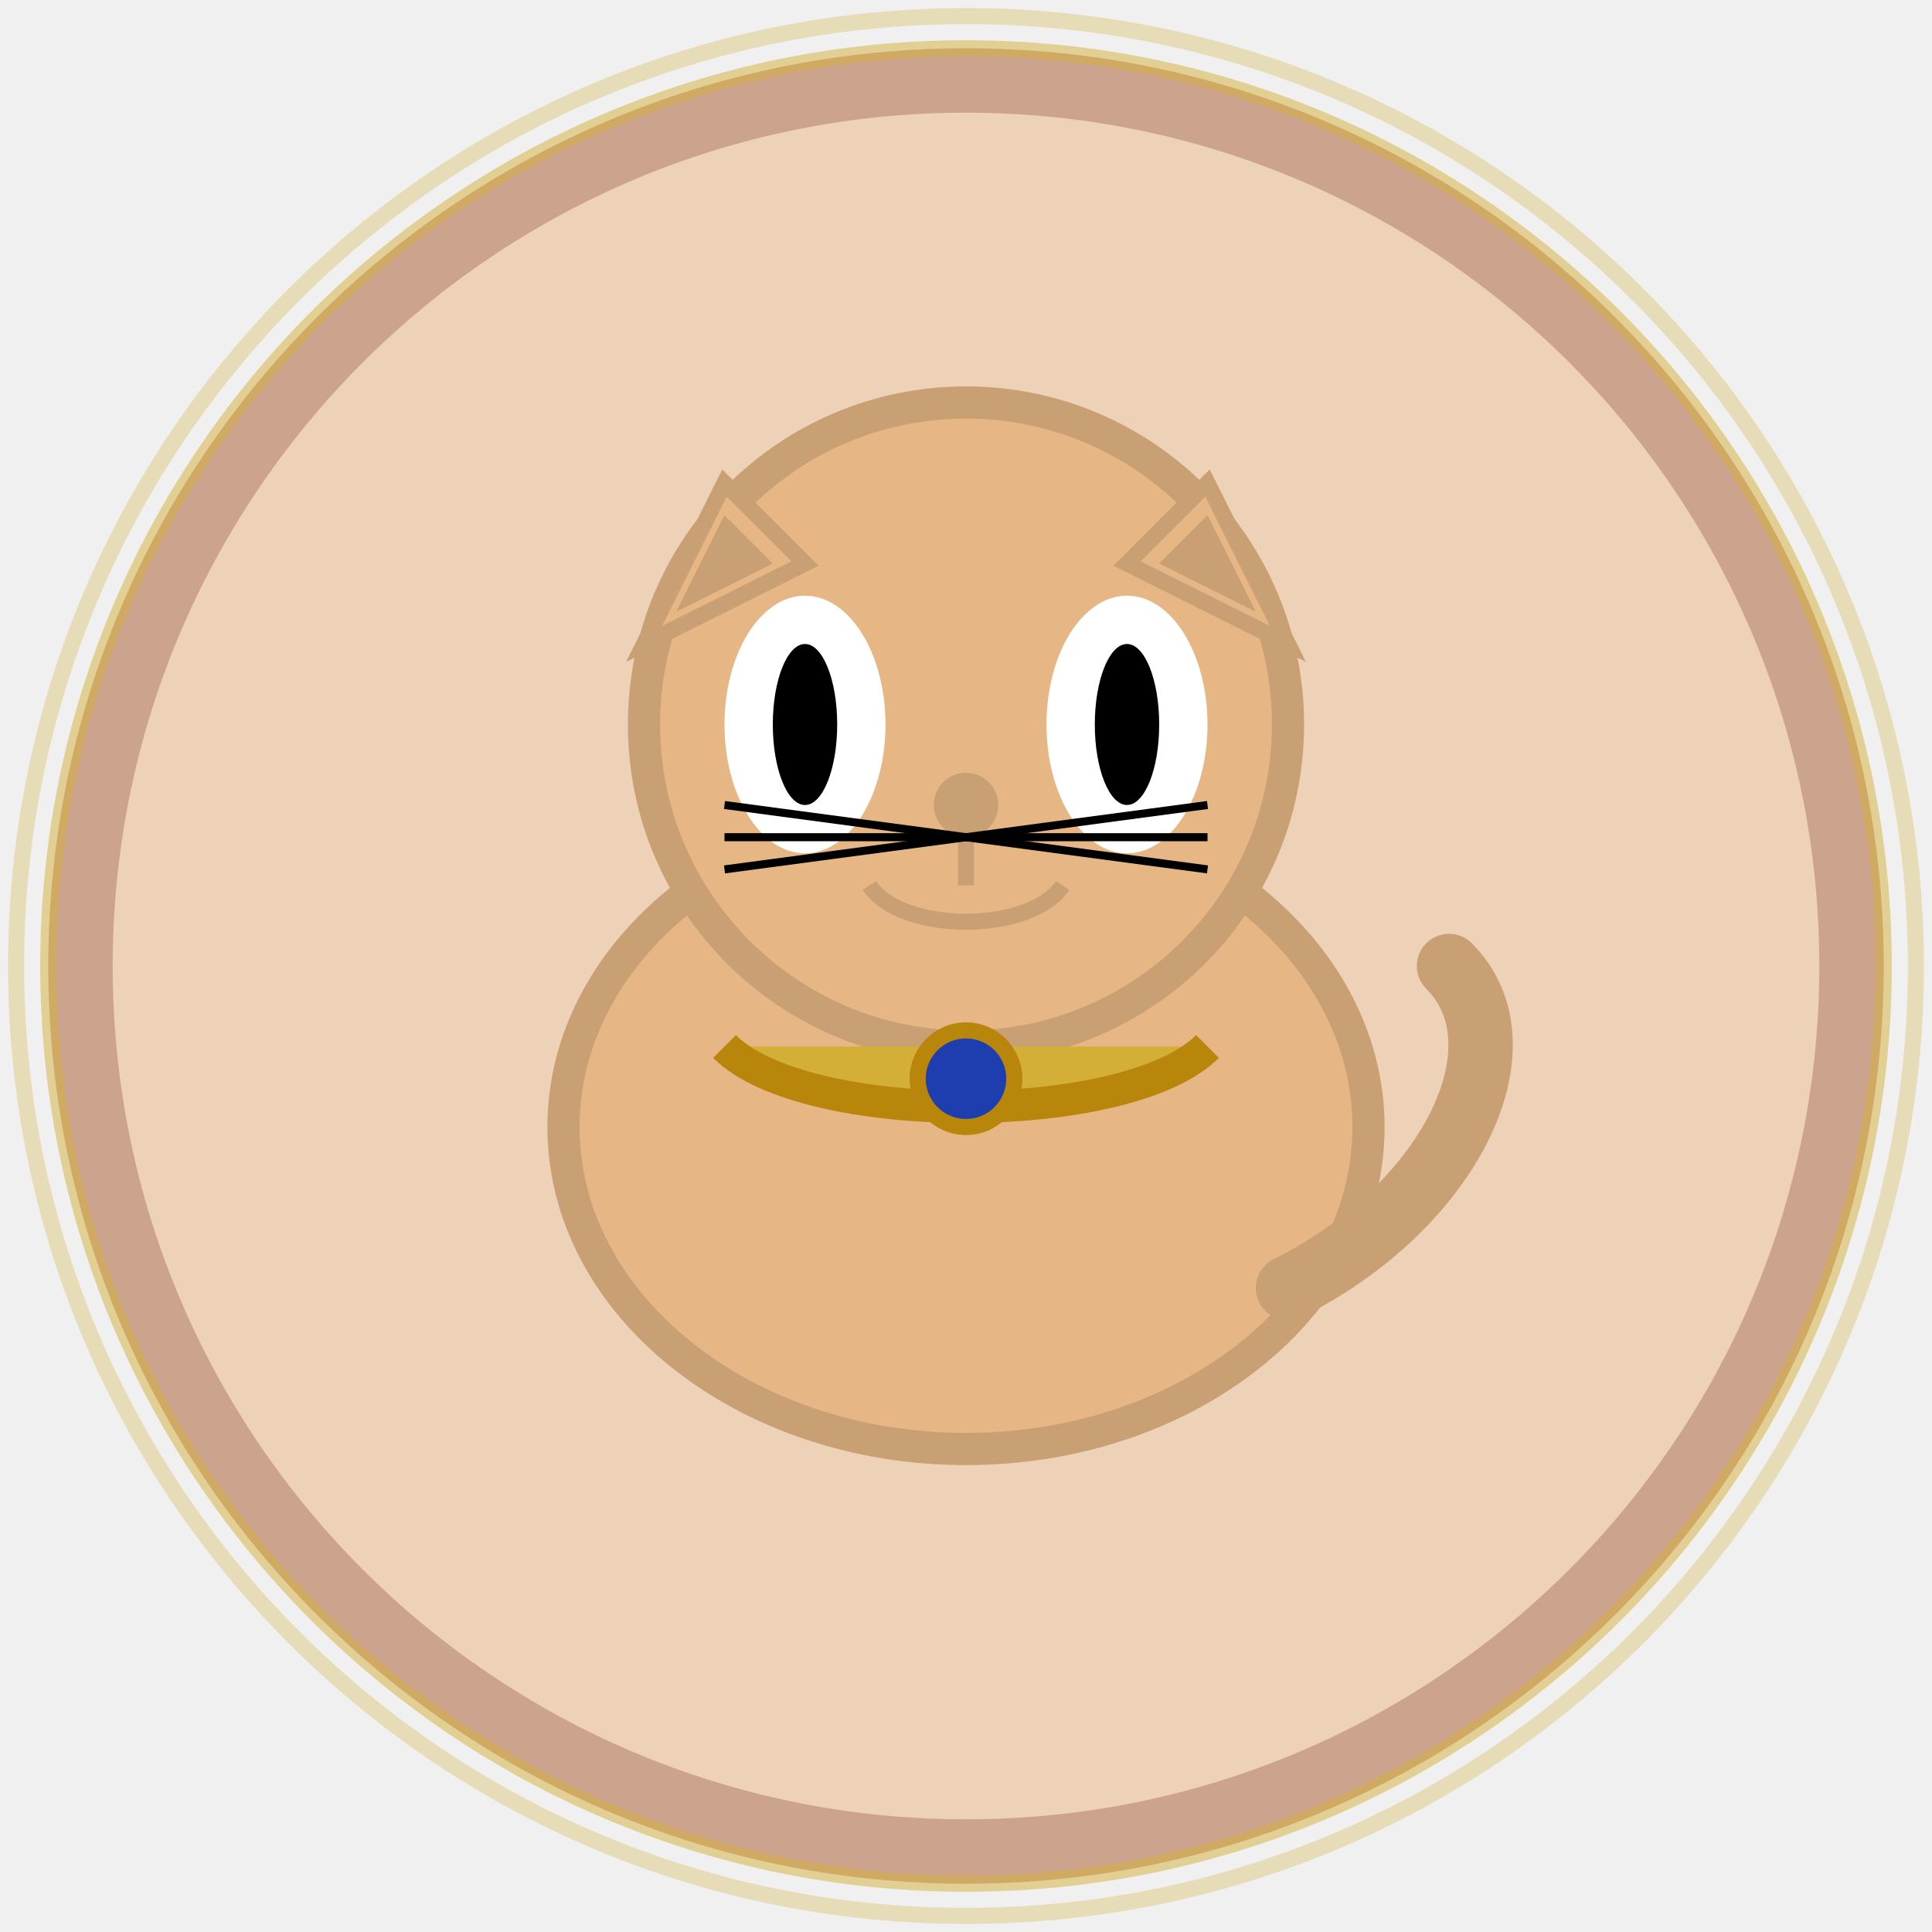
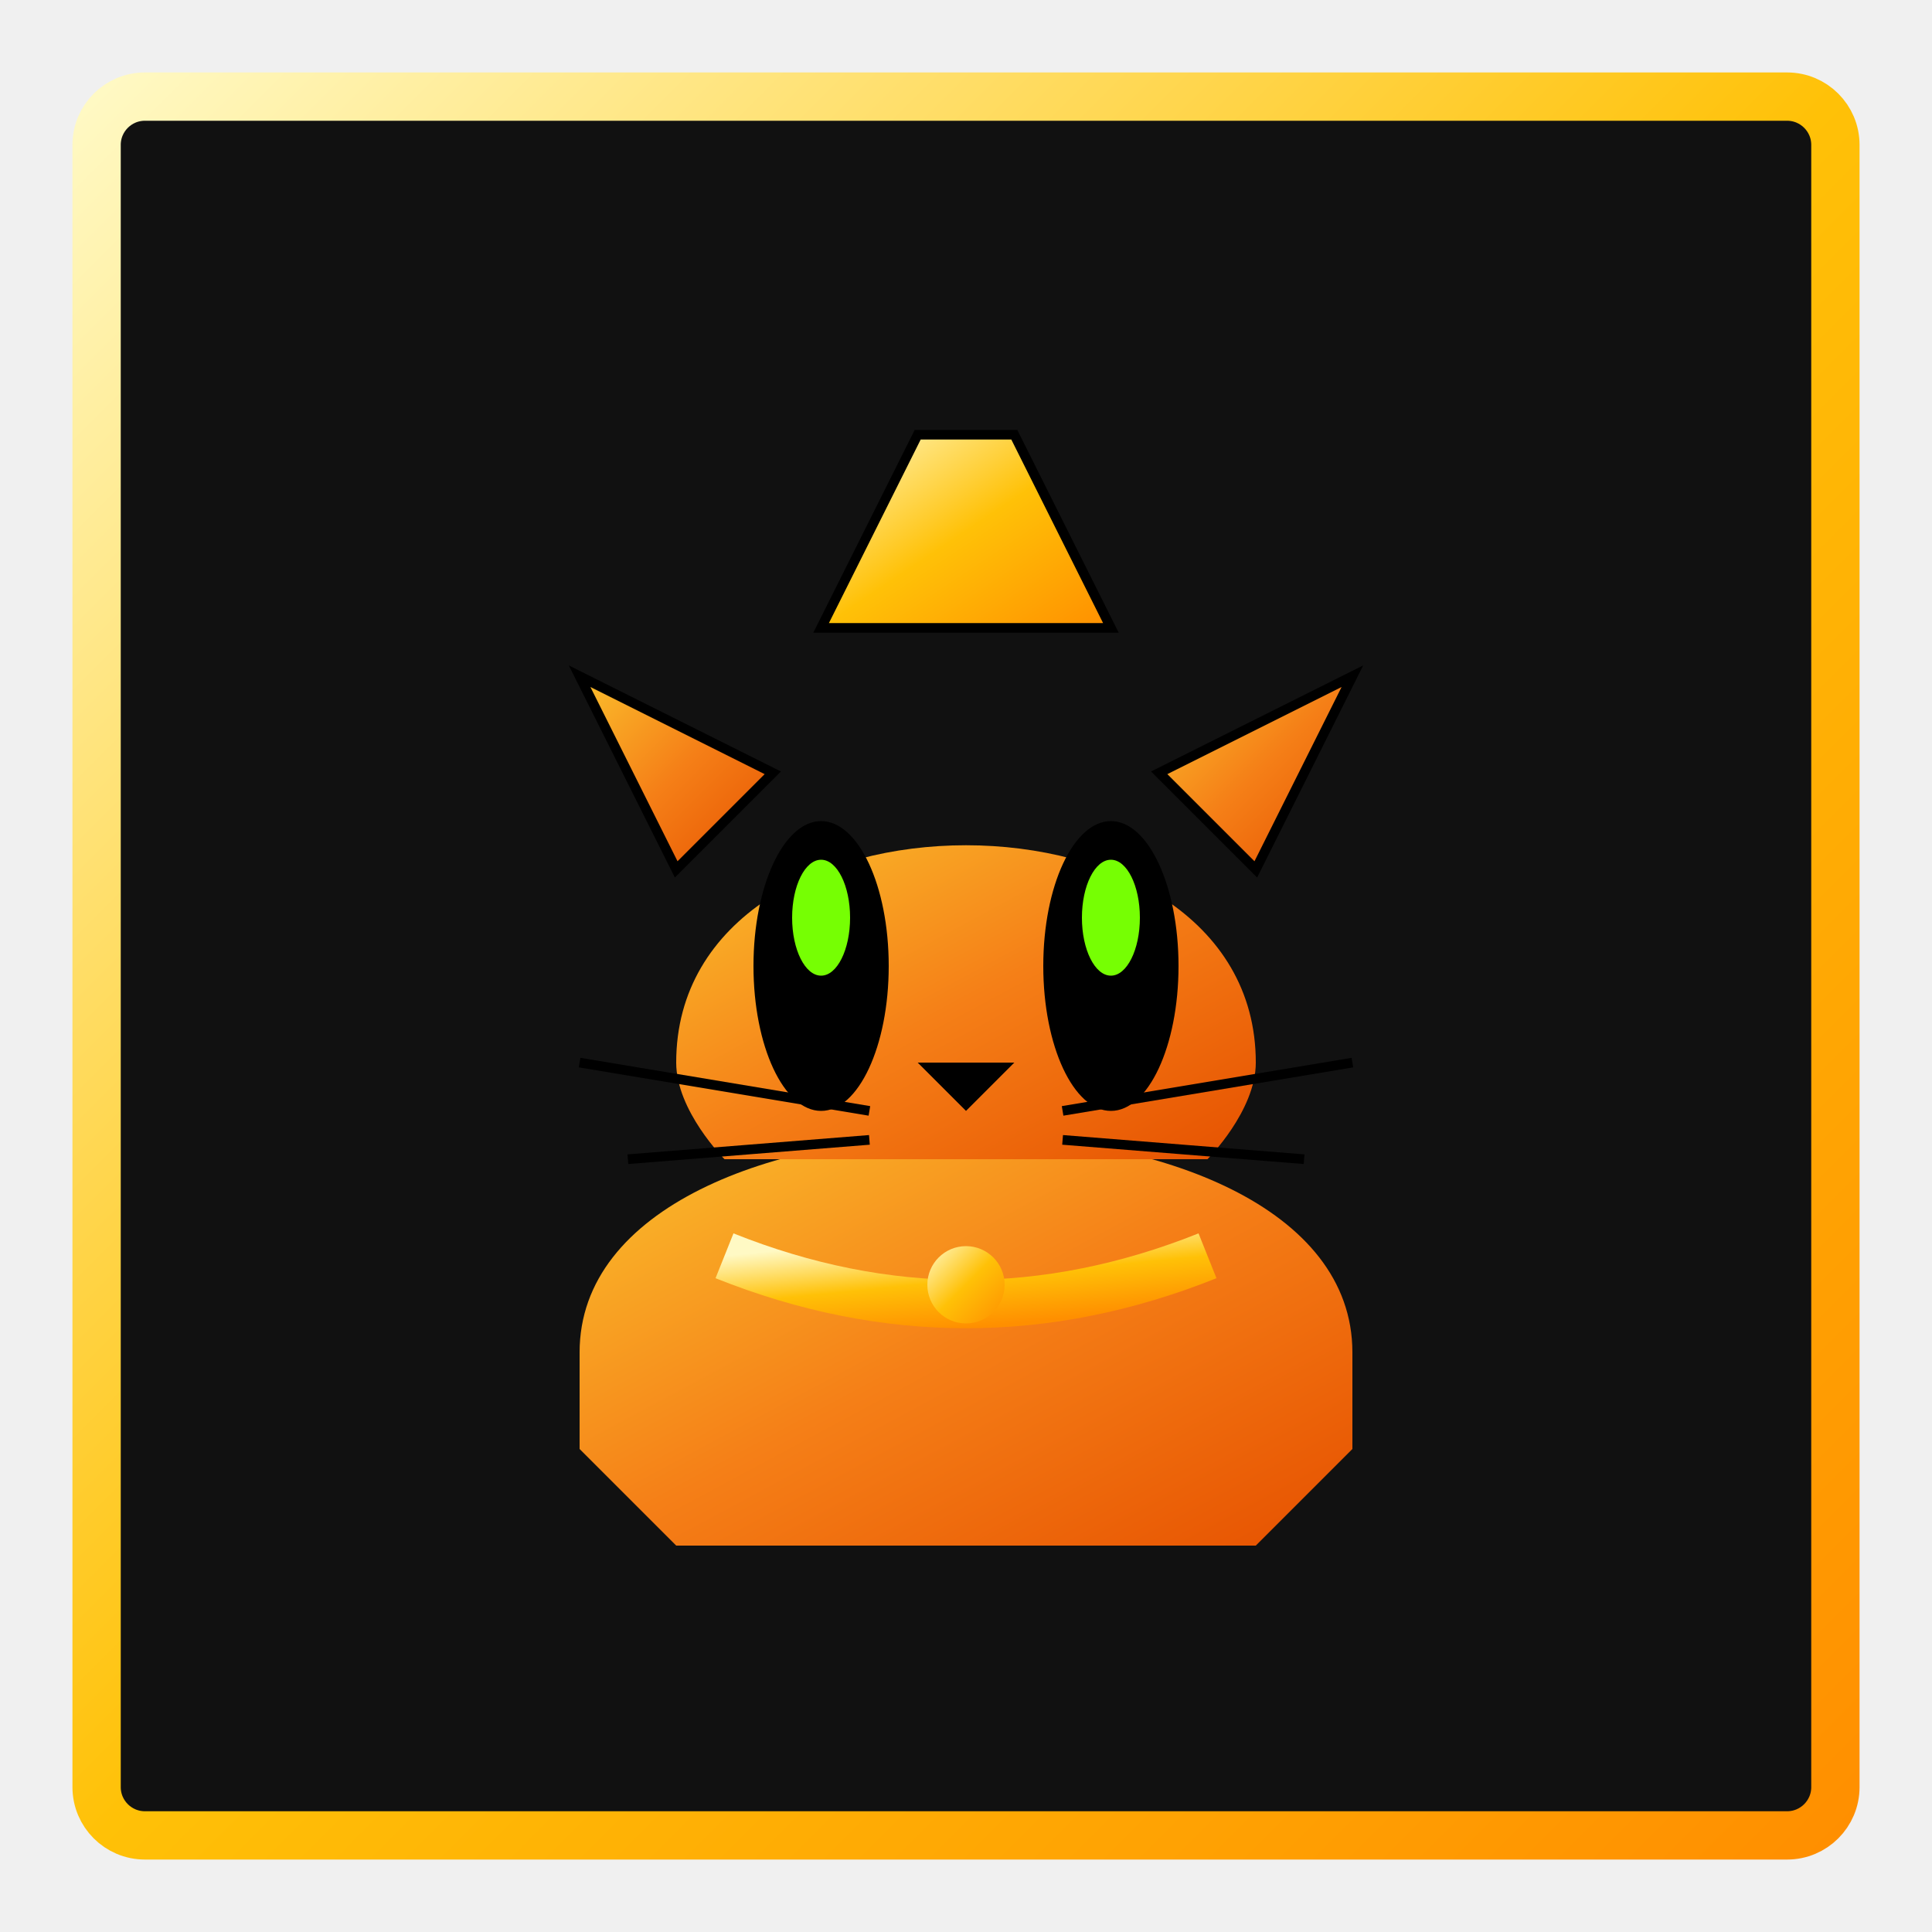
- <svg xmlns="http://www.w3.org/2000/svg" width="120" height="120" viewBox="0 0 120 120" fill="none">
-   <circle cx="60" cy="60" r="55" fill="#EED2B8" stroke="#CCA48E" stroke-width="4" />
-   <ellipse cx="60" cy="70" rx="25" ry="20" fill="#E6B785" stroke="#C9A074" stroke-width="2" />
-   <circle cx="60" cy="45" r="20" fill="#E6B785" stroke="#C9A074" stroke-width="2" />
-   <path d="M45 30L50 35L40 40Z" fill="#E6B785" stroke="#C9A074" stroke-width="1" />
-   <path d="M75 30L70 35L80 40Z" fill="#E6B785" stroke="#C9A074" stroke-width="1" />
-   <path d="M45 32L48 35L42 38Z" fill="#C9A074" />
-   <path d="M75 32L72 35L78 38Z" fill="#C9A074" />
-   <ellipse cx="50" cy="45" rx="5" ry="8" fill="#FFF" />
-   <ellipse cx="70" cy="45" rx="5" ry="8" fill="#FFF" />
-   <ellipse cx="50" cy="45" rx="2" ry="5" fill="#000" />
-   <ellipse cx="70" cy="45" rx="2" ry="5" fill="#000" />
-   <path d="M60 50L60 55" stroke="#C9A074" stroke-width="1" />
-   <circle cx="60" cy="50" r="2" fill="#C9A074" />
-   <path d="M54 55C56 58 64 58 66 55" stroke="#C9A074" stroke-width="1" fill="none" />
-   <path d="M60 52L45 50" stroke="#000" stroke-width="0.5" />
-   <path d="M60 52L45 52" stroke="#000" stroke-width="0.5" />
-   <path d="M60 52L45 54" stroke="#000" stroke-width="0.5" />
-   <path d="M60 52L75 50" stroke="#000" stroke-width="0.5" />
-   <path d="M60 52L75 52" stroke="#000" stroke-width="0.5" />
-   <path d="M60 52L75 54" stroke="#000" stroke-width="0.5" />
-   <path d="M45 65C50 70 70 70 75 65" fill="#D4AF37" stroke="#B8860B" stroke-width="2" />
-   <circle cx="60" cy="67" r="3" fill="#1E3EB0" stroke="#B8860B" stroke-width="1" />
-   <path d="M80 80C90 75 95 65 90 60" stroke="#C9A074" stroke-width="4" stroke-linecap="round" />
-   <circle cx="60" cy="60" r="57" stroke="#D4AF37" stroke-width="1" stroke-opacity="0.5" />
-   <circle cx="60" cy="60" r="59" stroke="#D4AF37" stroke-width="1" stroke-opacity="0.3" />
+ <svg xmlns="http://www.w3.org/2000/svg" width="200" height="200" viewBox="0 0 200 200">
+   <defs>
+     <linearGradient id="catGradient" x1="0%" y1="0%" x2="100%" y2="100%">
+       <stop offset="0%" stop-color="#FBC02D" />
+       <stop offset="50%" stop-color="#F57F17" />
+       <stop offset="100%" stop-color="#E65100" />
+     </linearGradient>
+     <linearGradient id="goldGradient" x1="0%" y1="0%" x2="100%" y2="100%">
+       <stop offset="0%" stop-color="#FFF9C4" />
+       <stop offset="50%" stop-color="#FFC107" />
+       <stop offset="100%" stop-color="#FF8F00" />
+     </linearGradient>
+   </defs>
+   <rect x="10" y="10" width="180" height="180" rx="5" fill="#111" stroke="url(#goldGradient)" stroke-width="5" />
+   <path d="M60,140             C60,110 140,110 140,140            L140,150            L130,160            L70,160            L60,150            Z" fill="url(#catGradient)" />
+   <path d="M70,110             C70,80 130,80 130,110            C130,115 125,120 125,120            L75,120            C75,120 70,115 70,110            Z" fill="url(#catGradient)" />
+   <path d="M70,90 L60,70 L80,80 Z" fill="url(#catGradient)" stroke="#000" stroke-width="1" />
+   <path d="M130,90 L140,70 L120,80 Z" fill="url(#catGradient)" stroke="#000" stroke-width="1" />
+   <ellipse cx="85" cy="100" rx="7" ry="15" fill="#000" />
+   <ellipse cx="115" cy="100" rx="7" ry="15" fill="#000" />
+   <ellipse cx="85" cy="95" rx="3" ry="6" fill="#76FF03" />
+   <ellipse cx="115" cy="95" rx="3" ry="6" fill="#76FF03" />
+   <path d="M95,110 L100,115 L105,110 Z" fill="#000" />
+   <path d="M90,115 L60,110" stroke="#000" stroke-width="1" fill="none" />
+   <path d="M90,118 L65,120" stroke="#000" stroke-width="1" fill="none" />
+   <path d="M110,115 L140,110" stroke="#000" stroke-width="1" fill="none" />
+   <path d="M110,118 L135,120" stroke="#000" stroke-width="1" fill="none" />
+   <path d="M75,130 Q100,140 125,130" stroke="url(#goldGradient)" stroke-width="5" fill="none" />
+   <circle cx="100" cy="133" r="4" fill="url(#goldGradient)" />
+   <path d="M95,45 L105,45 L115,65 L85,65 Z" fill="url(#goldGradient)" stroke="#000" stroke-width="1" />
+   <path d="M100,35 L100,45" stroke="url(#goldGradient)" stroke-width="3" />
</svg>
